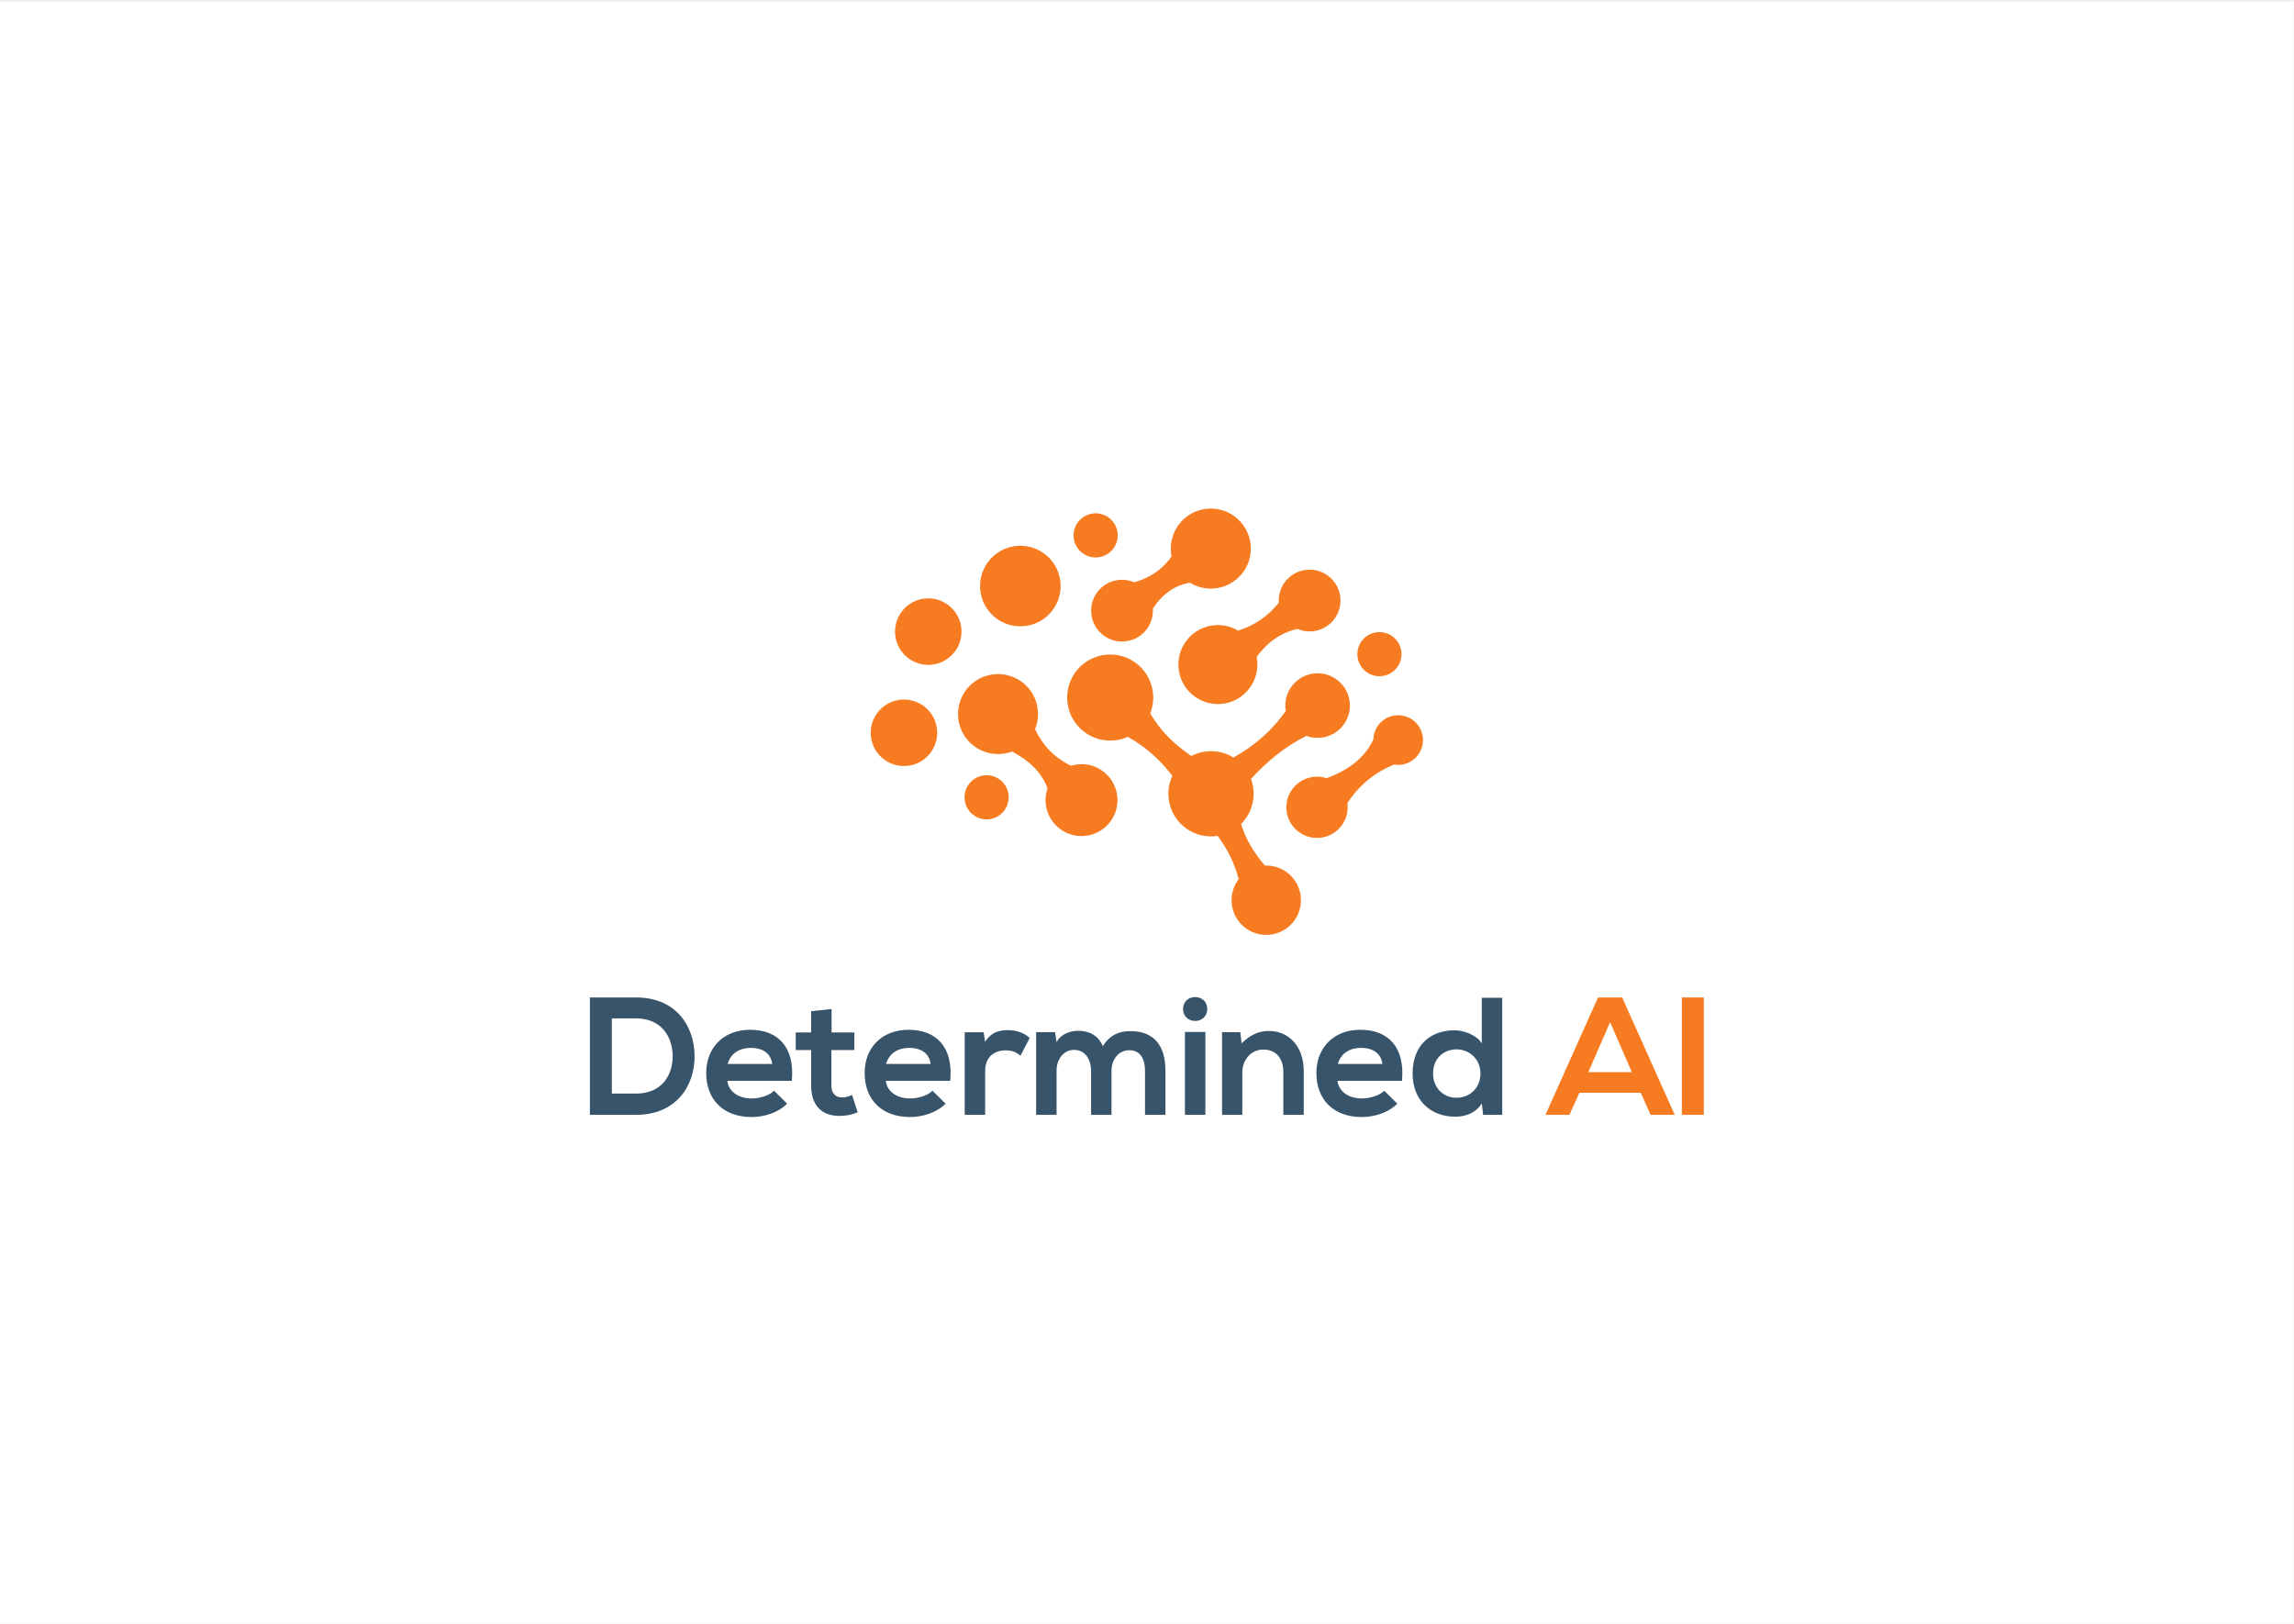
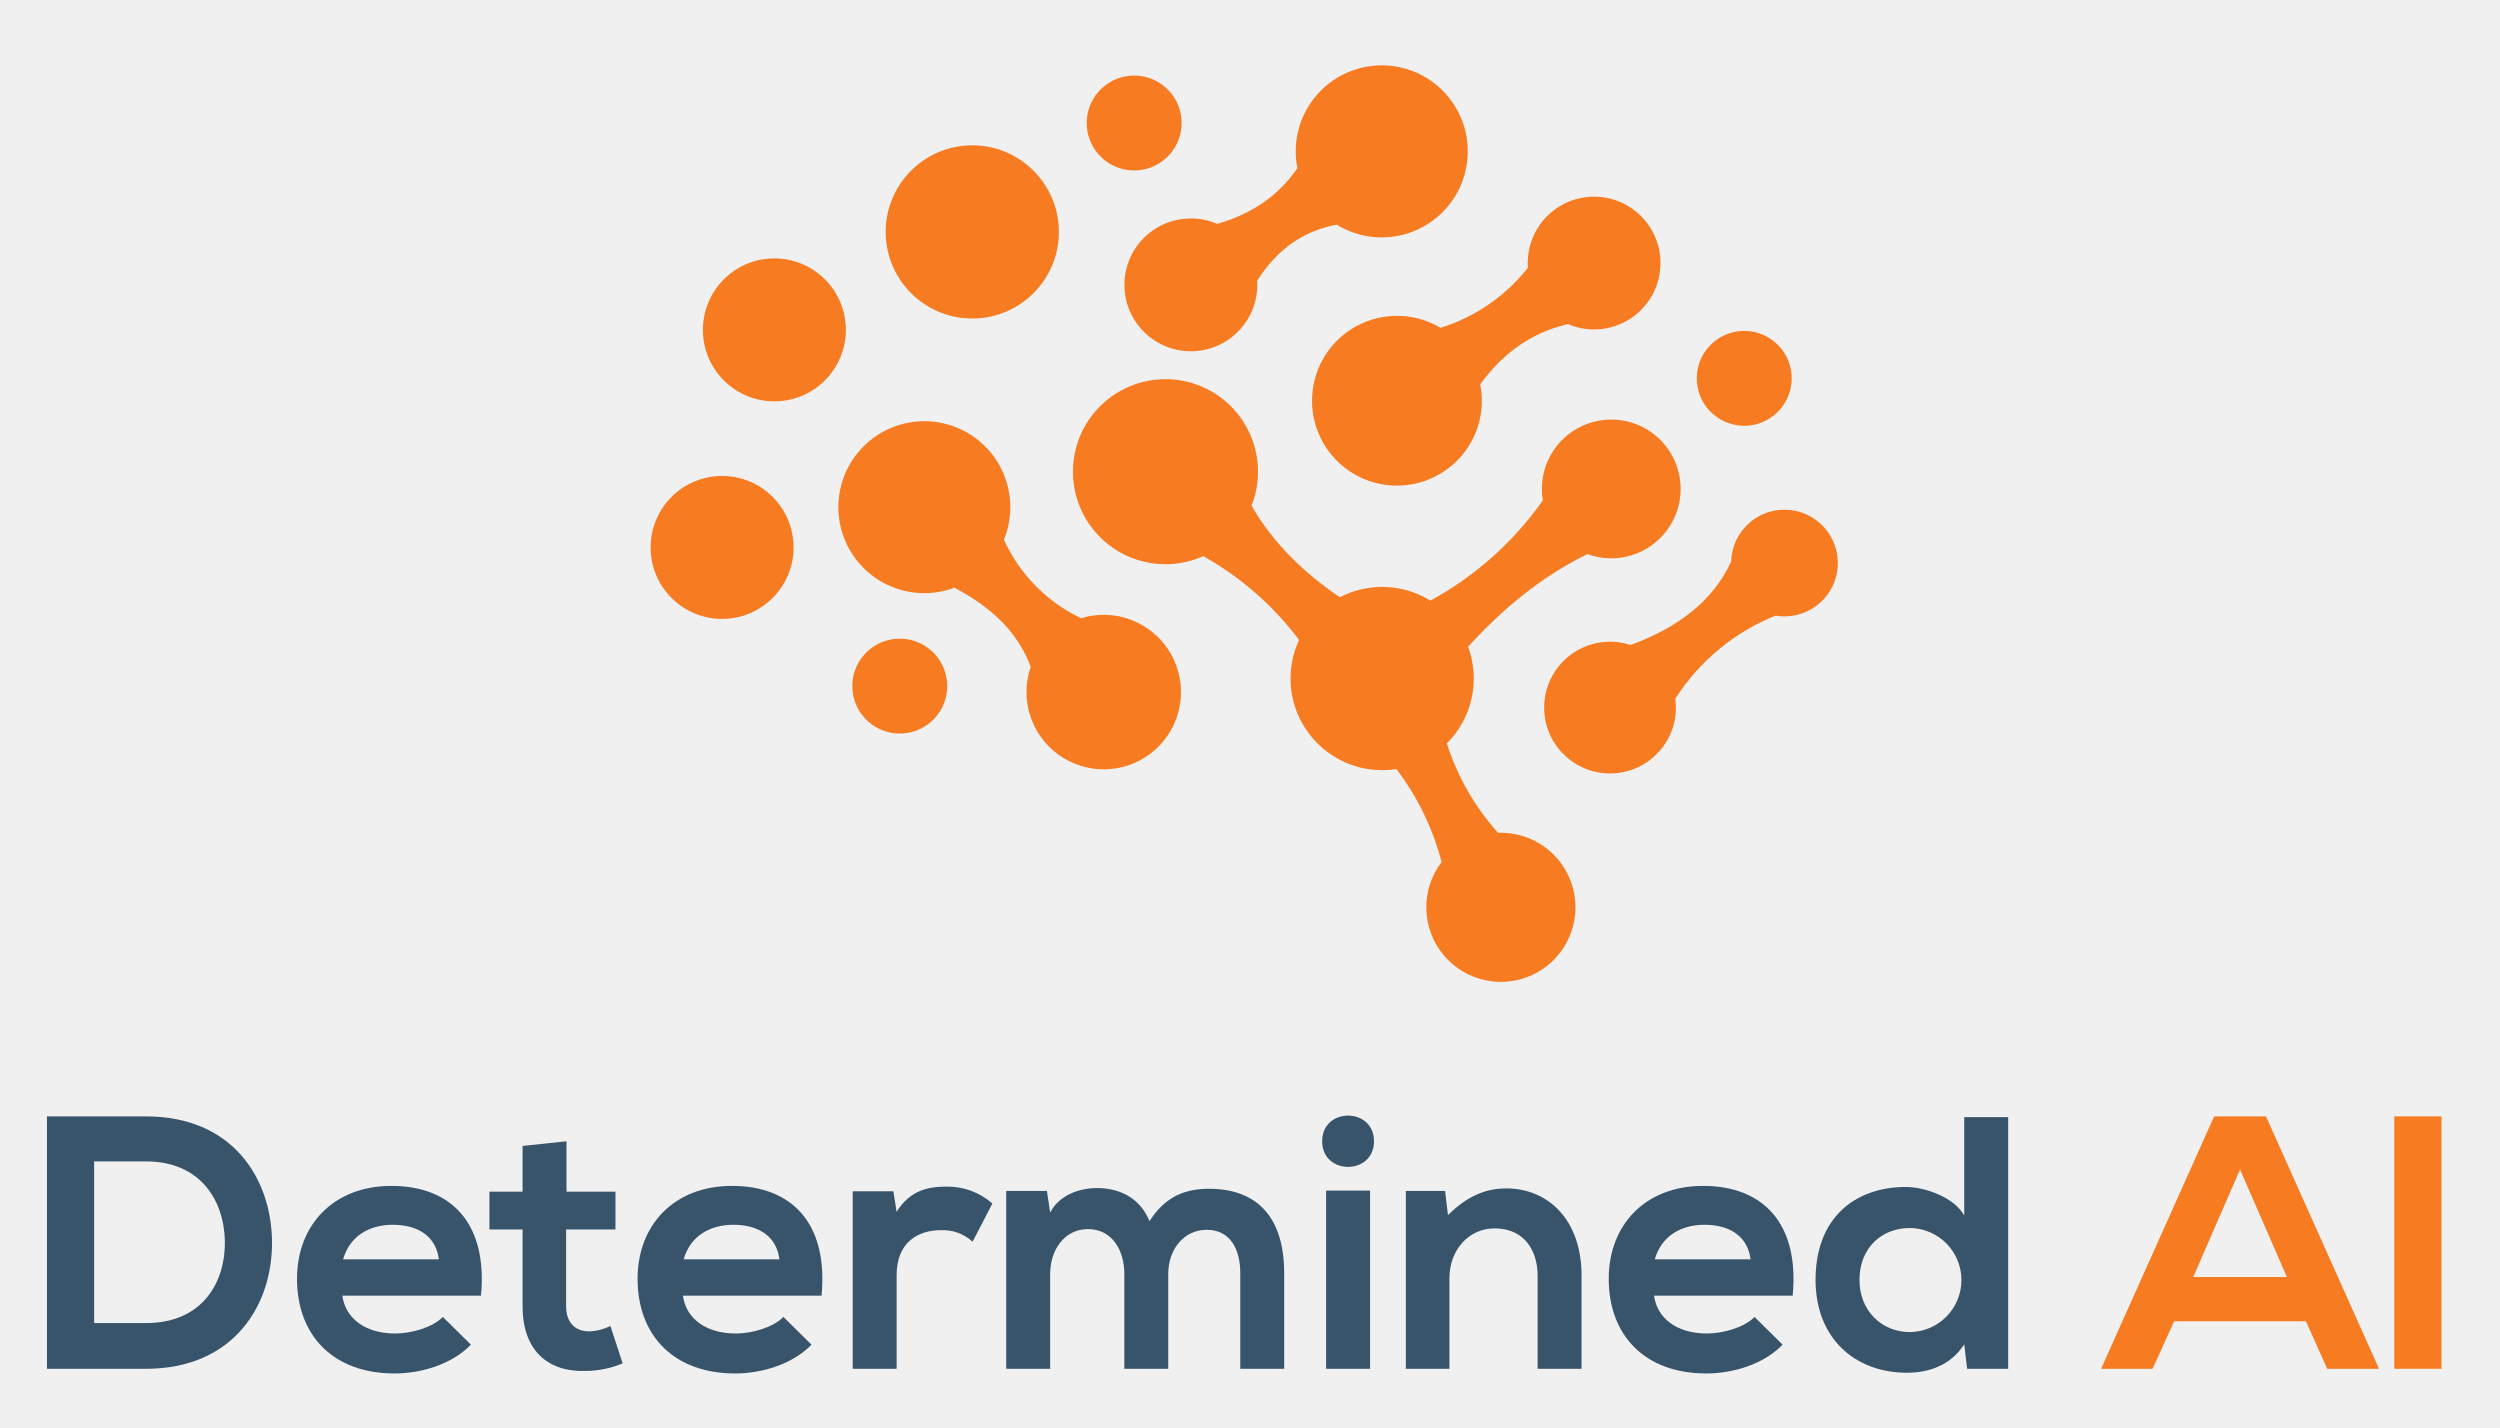
- <svg xmlns="http://www.w3.org/2000/svg" viewBox="0 0 1122.667 794.667" height="794.667" width="1122.667" xml:space="preserve" id="svg2" version="1.1">
-   <defs id="defs6" />
-   <g transform="matrix(1.333333,0,0,-1.333333,0,794.6667)" id="g10">
-     <g transform="scale(0.1)" id="g12">
-       <path id="path14" style="fill:#ffffff;fill-opacity:1;fill-rule:evenodd;stroke:none" d="M 0,5952.76 H 8418.9 V 0 H 0 v 5952.76" />
-       <path id="path16" style="fill:#38546b;fill-opacity:1;fill-rule:nonzero;stroke:none" d="m 2334.27,2298.55 c -52.87,0 -116.18,0 -169.06,0 v -430.94 c 52.88,0 116.19,0 169.06,0 150.61,0 217.01,110.04 215.16,219.16 -1.84,106.66 -67.62,211.78 -215.16,211.78 z m -88.52,-76.85 h 88.52 c 93.44,0 132.79,-67.11 134.63,-134.32 1.85,-70.28 -36.88,-141.7 -134.63,-141.7 h -88.52 v 276.02" />
-       <path id="path18" style="fill:#38546b;fill-opacity:1;fill-rule:nonzero;stroke:none" d="m 2906.27,1992.41 c 11.68,124.79 -51.64,187.49 -153.07,187.49 -98.36,0 -161.07,-66.39 -161.07,-158.6 0,-97.13 62.09,-161.68 166.6,-161.68 46.11,0 98.36,15.98 130.33,49.18 l -47.95,47.33 c -17.22,-17.83 -53.49,-28.27 -81.15,-28.27 -52.87,0 -85.45,27.05 -90.37,64.55 z m -235.45,62.08 c 11.07,39.35 44.26,59.02 84.84,59.02 43.03,0 73.77,-19.67 78.68,-59.02 h -163.52" />
-       <path id="path20" style="fill:#38546b;fill-opacity:1;fill-rule:nonzero;stroke:none" d="m 2977.25,2248.14 v -78.07 h -56.56 v -64.55 h 56.56 v -130.95 c 0,-75.61 43.03,-113.11 108.8,-110.65 22.75,0.62 40.58,4.3 62.09,12.91 l -20.89,63.94 c -11.07,-5.54 -24.59,-9.23 -36.28,-9.23 -23.36,0 -39.34,14.14 -39.34,43.03 v 130.95 h 84.22 v 64.55 h -83.6 v 86.06 l -75,-7.99" />
-       <path id="path22" style="fill:#38546b;fill-opacity:1;fill-rule:nonzero;stroke:none" d="m 3487.77,1992.41 c 11.68,124.79 -51.64,187.49 -153.07,187.49 -98.36,0 -161.07,-66.39 -161.07,-158.6 0,-97.13 62.09,-161.68 166.6,-161.68 46.11,0 98.36,15.98 130.32,49.18 l -47.94,47.33 c -17.22,-17.83 -53.49,-28.27 -81.15,-28.27 -52.87,0 -85.45,27.05 -90.37,64.55 z m -235.45,62.08 c 11.07,39.35 44.26,59.02 84.84,59.02 43.03,0 73.76,-19.67 78.68,-59.02 h -163.52" />
-       <path id="path24" style="fill:#38546b;fill-opacity:1;fill-rule:nonzero;stroke:none" d="m 3540.92,2170.68 v -303.07 h 75 v 159.84 c 0,55.94 36.27,76.84 75.61,76.84 24.59,0 38.73,-6.77 54.1,-19.67 l 33.81,65.16 c -16.6,16.6 -46.72,28.89 -78.07,28.89 -30.74,0 -62.09,-5.53 -85.45,-43.03 l -5.54,35.04 h -69.46" />
-       <path id="path26" style="fill:#38546b;fill-opacity:1;fill-rule:nonzero;stroke:none" d="m 4079.72,1867.61 v 162.29 c 0,39.96 25.21,75 65.78,75 40.57,0 57.17,-33.81 57.17,-73.77 v -163.52 h 75 v 163.52 c 0,90.98 -42.42,143.85 -128.48,143.85 -39.35,0 -74.39,-12.29 -101.44,-55.32 -17.21,41.8 -53.48,56.55 -89.75,56.55 -28.89,0 -63.93,-11.06 -79.92,-41.8 l -5.53,36.89 h -69.47 v -303.69 h 75 v 162.29 c 0,39.96 23.98,76.23 64.55,76.23 41.19,0 62.09,-36.27 62.09,-76.23 v -162.29 h 75" />
-       <path id="path28" style="fill:#38546b;fill-opacity:1;fill-rule:nonzero;stroke:none" d="m 4424.26,2171.91 v -304.3 h -75 v 304.3 z m -81.76,84.22 c 0,-58.4 88.52,-58.4 88.52,0 0,58.4 -88.52,58.4 -88.52,0" />
-       <path id="path30" style="fill:#38546b;fill-opacity:1;fill-rule:nonzero;stroke:none" d="m 4785.4,1867.61 v 159.22 c 0,95.28 -57.17,148.77 -128.48,148.77 -38.12,0 -68.86,-15.37 -99.59,-45.49 l -4.92,41.19 h -67.01 v -303.69 h 74.39 v 154.92 c 0,46.1 31.35,84.83 77.46,84.83 47.95,0 73.15,-35.04 73.15,-81.15 v -158.6 h 75" />
-       <path id="path32" style="fill:#38546b;fill-opacity:1;fill-rule:nonzero;stroke:none" d="m 5145.92,1992.41 c 11.69,124.79 -51.63,187.49 -153.07,187.49 -98.36,0 -161.06,-66.39 -161.06,-158.6 0,-97.13 62.09,-161.68 166.59,-161.68 46.11,0 98.36,15.98 130.33,49.18 l -47.95,47.33 c -17.21,-17.83 -53.48,-28.27 -81.15,-28.27 -52.87,0 -85.45,27.05 -90.37,64.55 z m -235.45,62.08 c 11.07,39.35 44.27,59.02 84.84,59.02 43.03,0 73.77,-19.67 78.69,-59.02 h -163.53" />
-       <path id="path34" style="fill:#38546b;fill-opacity:1;fill-rule:nonzero;stroke:none" d="m 5346,2107.98 c 47.33,0 87.91,-35.66 87.91,-88.53 0,-54.71 -40.58,-89.14 -87.91,-89.14 -47.95,0 -86.07,36.27 -86.07,89.14 0,54.71 38.12,88.53 86.07,88.53 z m 92.82,189.34 v -167.83 c -17.82,31.35 -67.62,48.57 -99.59,48.57 -88.52,0 -154.3,-54.1 -154.3,-158.61 0,-99.59 67.01,-158.6 156.15,-158.6 36.88,0 74.38,12.29 97.74,48.56 l 4.92,-41.8 h 70.08 v 429.71 h -75" />
-       <path id="path36" style="fill:#f67b21;fill-opacity:1;fill-rule:nonzero;stroke:none" d="m 6058.53,1867.61 h 88.52 l -193.03,430.94 h -88.52 l -193.04,-430.94 h 87.92 l 36.88,81.15 h 225 z m -68.85,156.76 h -159.84 l 79.92,183.61 z" />
-       <path id="path38" style="fill:#f67b21;fill-opacity:1;fill-rule:nonzero;stroke:none" d="m 6253.68,1867.61 v 430.94 h -80.52 v -430.94 h 80.52" />
-       <path id="path40" style="fill:#f67b21;fill-opacity:1;fill-rule:evenodd;stroke:none" d="m 3400.28,3763.34 c 67.29,3.81 124.94,-47.65 128.76,-114.93 3.81,-67.3 -47.65,-124.94 -114.94,-128.76 -67.29,-3.81 -124.93,47.65 -128.75,114.94 -3.81,67.29 47.64,124.93 114.93,128.75 z m 1400.17,105.43 c 62.51,3.55 116.07,-44.26 119.62,-106.78 3.54,-62.52 -44.27,-116.08 -106.78,-119.62 -18.39,-1.04 -35.99,2.36 -51.78,9.26 l -1.05,-0.73 c -61.83,-14.52 -110.03,-50.39 -148.07,-102.13 1.29,-6.53 2.16,-13.22 2.55,-20.06 4.53,-79.94 -56.6,-148.42 -136.54,-152.95 -79.94,-4.53 -148.42,56.6 -152.96,136.54 -4.53,79.94 56.61,148.42 136.54,152.95 30.17,1.71 58.71,-5.93 82.79,-20.41 l 0.44,0.31 c 59.85,19.29 109.46,53.29 148.57,102.37 l -0.11,1.63 c -3.55,62.52 44.26,116.08 106.78,119.62 z m -688.55,-37.2 c 18.35,1.04 35.93,-2.36 51.7,-9.24 l 0.64,0.45 c 55.39,16.06 102.13,45.47 135.98,94.79 -1.32,6.64 -2.2,13.44 -2.59,20.39 -4.59,80.97 57.33,150.34 138.3,154.94 80.98,4.59 150.35,-57.34 154.94,-138.31 4.59,-80.98 -57.33,-150.34 -138.31,-154.94 -31.1,-1.76 -60.47,6.3 -85.13,21.46 -54.17,-9.88 -100.34,-39.7 -135.95,-95.73 l 0.04,-0.6 c 3.55,-62.51 -44.26,-116.07 -106.78,-119.62 -62.52,-3.54 -116.07,44.27 -119.62,106.79 -3.54,62.51 44.27,116.07 106.78,119.62 z m 715.78,-722.73 c 14.71,0.84 28.91,-1.2 42.07,-5.61 l 1.07,0.89 c 81.57,30.08 139.37,75.93 169.33,140.3 l 0.7,0.58 c 0.78,47.27 37.95,86.61 85.91,89.34 50.22,2.84 93.24,-35.56 96.09,-85.79 2.85,-50.22 -35.56,-93.24 -85.78,-96.09 -7,-0.39 -13.87,0.02 -20.51,1.14 l -0.22,-0.19 c -71.39,-29.58 -128.68,-76.29 -170.76,-141.47 l -0.12,-0.1 c 0.4,-2.93 0.69,-5.9 0.86,-8.9 3.52,-62.01 -43.9,-115.13 -105.91,-118.65 -62,-3.51 -115.12,43.91 -118.64,105.91 -3.51,62.01 43.91,115.13 105.91,118.64 z m -865.5,45.88 c 72.78,4.13 135.11,-51.52 139.24,-124.29 4.13,-72.77 -51.52,-135.11 -124.29,-139.23 -72.77,-4.13 -135.11,51.52 -139.24,124.29 -1,17.73 1.55,34.83 7.02,50.63 l -0.17,0.45 c -22.74,60.88 -69.74,103 -130.14,134.67 -13.49,-5.04 -27.96,-8.16 -43.08,-9.01 -80.97,-4.59 -150.34,57.32 -154.93,138.29 -4.59,80.97 57.33,150.34 138.3,154.93 80.97,4.59 150.33,-57.33 154.92,-138.3 1.28,-22.59 -2.62,-44.27 -10.66,-63.9 27.28,-58.46 69.87,-103.43 129.78,-133.15 l 1.92,-0.98 c 9.97,3.06 20.46,4.99 31.33,5.6 z m 680.6,-371.95 c 69.21,2.68 128.08,-50.59 132.02,-120.03 3.98,-70.21 -49.71,-130.36 -119.92,-134.34 -70.22,-3.98 -130.36,49.71 -134.34,119.92 -1.79,31.6 8.1,61.15 25.91,84.47 -15,58.39 -41.33,111.03 -77.16,158.86 -5.08,-0.79 -10.24,-1.35 -15.47,-1.65 -86.27,-4.89 -160.16,61.08 -165.05,147.34 -1.52,26.67 3.75,52.16 14.29,74.79 -43.05,55.95 -95.05,104.74 -161.51,141.89 l -1.47,1.4 c -17.24,-7.8 -36.17,-12.62 -56.19,-13.76 -87.12,-4.94 -161.75,61.69 -166.69,148.81 -4.95,87.12 61.68,161.76 148.8,166.7 87.13,4.94 161.76,-61.69 166.7,-148.81 1.35,-23.75 -2.63,-46.58 -10.9,-67.32 l 0.53,-0.49 c 36.48,-63 88.34,-113.42 150.37,-155.55 19.08,9.95 40.53,16.09 63.4,17.39 33.34,1.89 64.83,-6.81 91.2,-23.17 73.49,41.14 139.08,95.42 191.89,170.97 l 0.1,0.08 c -0.71,4.26 -1.21,8.59 -1.46,13 -3.7,65.37 46.28,121.36 111.64,125.07 65.37,3.7 121.36,-46.29 125.07,-111.64 3.7,-65.36 -46.28,-121.36 -111.65,-125.07 -16.85,-0.95 -33.07,1.67 -47.94,7.19 l -1,-0.82 c -78.41,-38.81 -144.01,-93.55 -202.24,-157.48 5.27,-14.25 8.54,-29.51 9.44,-45.47 2.63,-46.39 -15.24,-89.2 -45.73,-119.63 16.21,-54.24 46.13,-104.91 87.36,-152.65 z m -1026.07,331.37 c 44.68,2.53 82.95,-31.63 85.48,-76.31 2.53,-44.67 -31.63,-82.94 -76.3,-85.47 -44.68,-2.54 -82.95,31.63 -85.48,76.3 -2.53,44.68 31.63,82.95 76.3,85.48 z m -305.7,277.73 c 67.29,3.81 124.94,-47.65 128.75,-114.94 3.82,-67.29 -47.64,-124.93 -114.93,-128.75 -67.29,-3.81 -124.94,47.64 -128.75,114.94 -3.81,67.29 47.65,124.93 114.93,128.75 z m 1747.56,247.77 c 44.68,2.53 82.95,-31.63 85.48,-76.3 2.53,-44.68 -31.63,-82.95 -76.3,-85.48 -44.68,-2.54 -82.95,31.63 -85.48,76.3 -2.54,44.67 31.63,82.95 76.3,85.48 z M 4016.93,4075.6 c 44.67,2.53 82.94,-31.63 85.48,-76.31 2.53,-44.67 -31.64,-82.94 -76.31,-85.47 -44.67,-2.53 -82.94,31.63 -85.48,76.3 -2.53,44.68 31.63,82.95 76.31,85.48 z m -280.18,-119.23 c 81.53,4.63 151.37,-57.72 155.99,-139.25 4.63,-81.53 -57.72,-151.37 -139.25,-155.99 -81.52,-4.62 -151.36,57.73 -155.99,139.25 -4.62,81.53 57.73,151.37 139.25,155.99" />
+ <svg xmlns="http://www.w3.org/2000/svg" id="svg2" viewBox="0 0 569.147 324.965">
+   <defs>
+     <style>.cls-1{fill:#38546b;}.cls-2,.cls-3{fill:#f67b21;}.cls-3{fill-rule:evenodd;}</style>
+   </defs>
+   <g id="g10">
+     <g id="g12">
+       <path id="path16" class="cls-1" d="M33.236,254.159H10.695v57.459H33.236c20.081,0,28.935-14.672,28.688-29.221C61.679,268.175,52.908,254.159,33.236,254.159ZM21.433,264.405H33.236c12.459,0,17.705,8.948,17.951,17.909.247,9.371-4.917,18.893-17.951,18.893H21.433V264.405" />
+       <path id="path18" class="cls-1" d="M109.503,294.977c1.557-16.639-6.885-24.999-20.409-24.999-13.115,0-21.476,8.852-21.476,21.147,0,12.951,8.279,21.557,22.213,21.557,6.148,0,13.115-2.131,17.377-6.557l-6.393-6.311c-2.296,2.377-7.132,3.769-10.82,3.769-7.049,0-11.393-3.607-12.049-8.607Zm-31.393-8.277c1.476-5.247,5.901-7.869,11.312-7.869,5.737,0,9.836,2.623,10.491,7.869H78.109" />
+       <path id="path20" class="cls-1" d="M118.967,260.88v10.409h-7.541v8.607h7.541v17.46c0,10.081,5.737,15.081,14.507,14.753a22.337,22.337,0,0,0,8.279-1.721l-2.785-8.525a11.415,11.415,0,0,1-4.837,1.231c-3.115,0-5.245-1.885-5.245-5.737v-17.46h11.229v-8.607H128.967V259.815l-10,1.065" />
+       <path id="path22" class="cls-1" d="M187.036,294.977c1.557-16.639-6.885-24.999-20.409-24.999-13.115,0-21.476,8.852-21.476,21.147,0,12.951,8.279,21.557,22.213,21.557,6.148,0,13.115-2.131,17.376-6.557l-6.392-6.311c-2.296,2.377-7.132,3.769-10.82,3.769-7.049,0-11.393-3.607-12.049-8.607Zm-31.393-8.277c1.476-5.247,5.901-7.869,11.312-7.869,5.737,0,9.835,2.623,10.491,7.869H155.643" />
+       <path id="path24" class="cls-1" d="M194.123,271.208v40.409h10v-21.312c0-7.459,4.836-10.245,10.081-10.245a9.997,9.997,0,0,1,7.213,2.623l4.508-8.688a15.331,15.331,0,0,0-10.409-3.852c-4.099,0-8.279.737-11.393,5.737l-.739-4.672h-9.261" />
+       <path id="path26" class="cls-1" d="M265.963,311.617V289.979c0-5.328,3.361-10,8.771-10s7.623,4.508,7.623,9.836v21.803h10V289.815c0-12.131-5.656-19.18-17.131-19.18-5.247,0-9.919,1.639-13.525,7.376-2.295-5.573-7.131-7.54-11.967-7.54-3.852,0-8.524,1.475-10.656,5.573l-.737-4.919h-9.263v40.492h10V289.979c0-5.328,3.197-10.164,8.607-10.164,5.492,0,8.279,4.836,8.279,10.164v21.639h10" />
+       <path id="path28" class="cls-1" d="M311.901,271.044v40.573h-10V271.044ZM301,259.815c0,7.787,11.803,7.787,11.803,0S301,252.028,301,259.815" />
+       <path id="path30" class="cls-1" d="M360.053,311.617V290.388c0-12.704-7.623-19.836-17.131-19.836-5.083,0-9.181,2.049-13.279,6.065l-.656-5.492h-8.935v40.492H329.972v-20.656c0-6.147,4.18-11.311,10.328-11.311,6.393,0,9.753,4.672,9.753,10.82v21.147h10" />
+       <path id="path32" class="cls-1" d="M408.123,294.977c1.559-16.639-6.884-24.999-20.409-24.999-13.115,0-21.475,8.852-21.475,21.147,0,12.951,8.279,21.557,22.212,21.557,6.148,0,13.115-2.131,17.377-6.557l-6.393-6.311c-2.295,2.377-7.131,3.769-10.82,3.769-7.049,0-11.393-3.607-12.049-8.607Zm-31.393-8.277c1.476-5.247,5.903-7.869,11.312-7.869,5.737,0,9.836,2.623,10.492,7.869h-21.804" />
+       <path id="path34" class="cls-1" d="M434.8,279.568a11.845,11.845,0,0,1,0,23.689c-6.393,0-11.476-4.836-11.476-11.885C423.324,284.077,428.407,279.568,434.8,279.568Zm12.376-25.245v22.377c-2.376-4.18-9.016-6.476-13.279-6.476-11.803,0-20.573,7.213-20.573,21.148,0,13.279,8.935,21.147,20.82,21.147,4.917,0,9.917-1.639,13.032-6.475l.656,5.573h9.344V254.323h-10" />
+       <path id="path36" class="cls-2" d="M529.804,311.617H541.607l-25.737-57.459H504.067L478.328,311.617h11.723l4.917-10.82h30Zm-9.18-20.901h-21.312l10.656-24.481Z" />
+       <path id="path38" class="cls-2" d="M555.824,311.617V254.159H545.088v57.459h10.736" />
+       <path id="path40" class="cls-3" d="M175.371,58.853a16.272,16.272,0,1,1-15.324,17.167A16.274,16.274,0,0,1,175.371,58.853ZM362.06,44.796a15.118,15.118,0,1,1-5.192,28.952l-.14.097c-8.244,1.936-14.671,6.719-19.743,13.617a19.331,19.331,0,1,1-20.055-15.531,19.236,19.236,0,0,1,11.039,2.721l.059-.041a40.766,40.766,0,0,0,19.809-13.649l-.015-.217a15.117,15.117,0,0,1,14.237-15.949Zm-91.807,4.96a15.061,15.061,0,0,1,6.893,1.232l.085-.06c7.385-2.141,13.617-6.063,18.131-12.639a19.582,19.582,0,1,1,8.961,12.861c-7.223,1.317-13.379,5.293-18.127,12.764l.005.08a15.118,15.118,0,1,1-15.949-14.239Zm95.437,96.364a14.933,14.933,0,0,1,5.609.748l.143-.119c10.876-4.011,18.583-10.124,22.577-18.707l.093-.077a12.144,12.144,0,1,1,12.829,12.339,12.315,12.315,0,0,1-2.735-.152l-.029.025a48.546,48.546,0,0,0-22.768,18.863l-.016.013q.08.586.115,1.187a14.994,14.994,0,1,1-15.819-14.12Zm-115.4-6.117a17.586,17.586,0,1,1-15.636,11.813l-.023-.06c-3.032-8.117-9.299-13.733-17.352-17.956a19.572,19.572,0,1,1,11.273-10.935,36.465,36.465,0,0,0,17.304,17.753l.256.131a17.578,17.578,0,0,1,4.177-.747Zm90.747,49.593a16.977,16.977,0,1,1-12.844,6.664,59.95,59.95,0,0,0-10.288-21.181c-.677.105-1.365.18-2.063.22a20.866,20.866,0,0,1-20.101-29.617,70.174,70.174,0,0,0-21.535-18.919l-.196-.187a21.062,21.062,0,1,1,10.896-11.416l.071.065c4.864,8.4,11.779,15.123,20.049,20.74a20.885,20.885,0,0,1,20.613.771,75.369,75.369,0,0,0,25.585-22.796l.013-.011a16.063,16.063,0,0,1-.195-1.733,15.797,15.797,0,1,1,10.283,13.927l-.133.109c-10.455,5.175-19.201,12.473-26.965,20.997a20.889,20.889,0,0,1-4.839,22.013,55.695,55.695,0,0,0,11.648,20.353ZM204.228,145.413a10.803,10.803,0,1,1-10.173,11.397A10.803,10.803,0,0,1,204.228,145.413Zm-40.76-37.031a16.272,16.272,0,1,1-15.324,17.167A16.273,16.273,0,0,1,163.468,108.383Zm233.008-33.036a10.803,10.803,0,1,1-10.173,11.397A10.803,10.803,0,0,1,396.476,75.347Zm-138.886-58.128A10.803,10.803,0,1,1,247.416,28.616a10.804,10.804,0,0,1,10.175-11.397ZM220.233,33.116a19.714,19.714,0,1,1-18.567,20.799,19.713,19.713,0,0,1,18.567-20.799" />
    </g>
  </g>
</svg>
